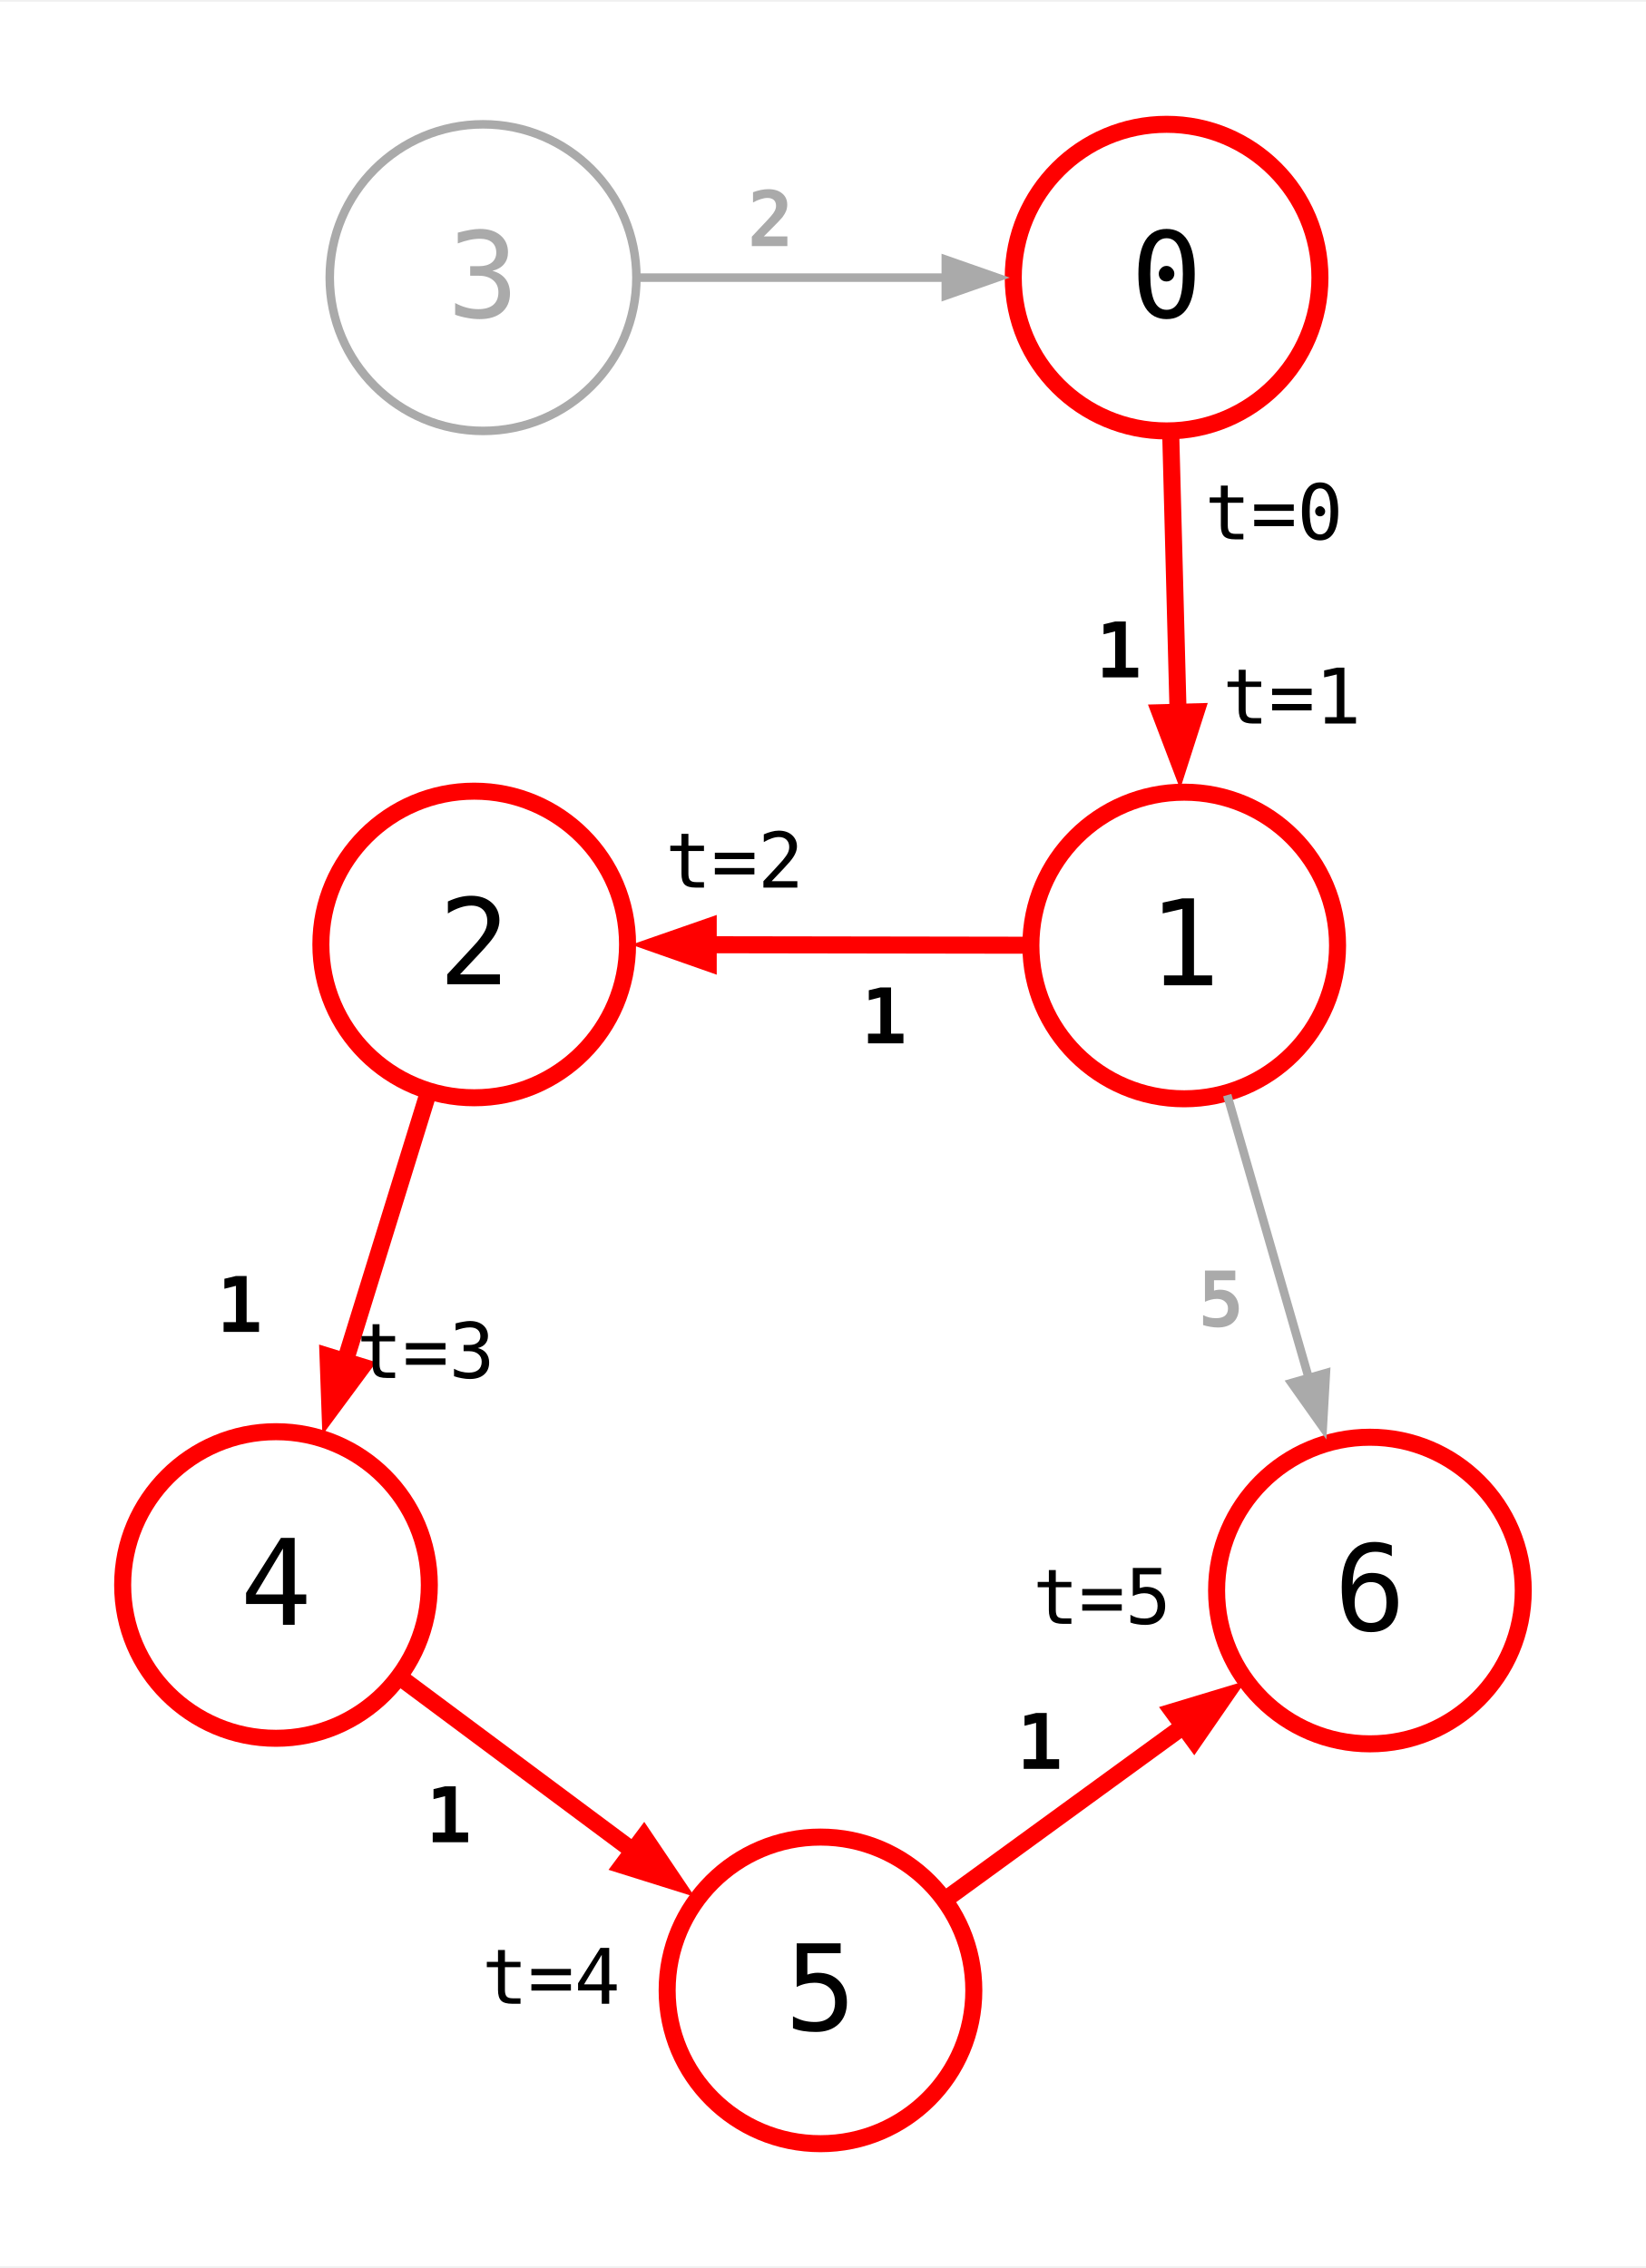
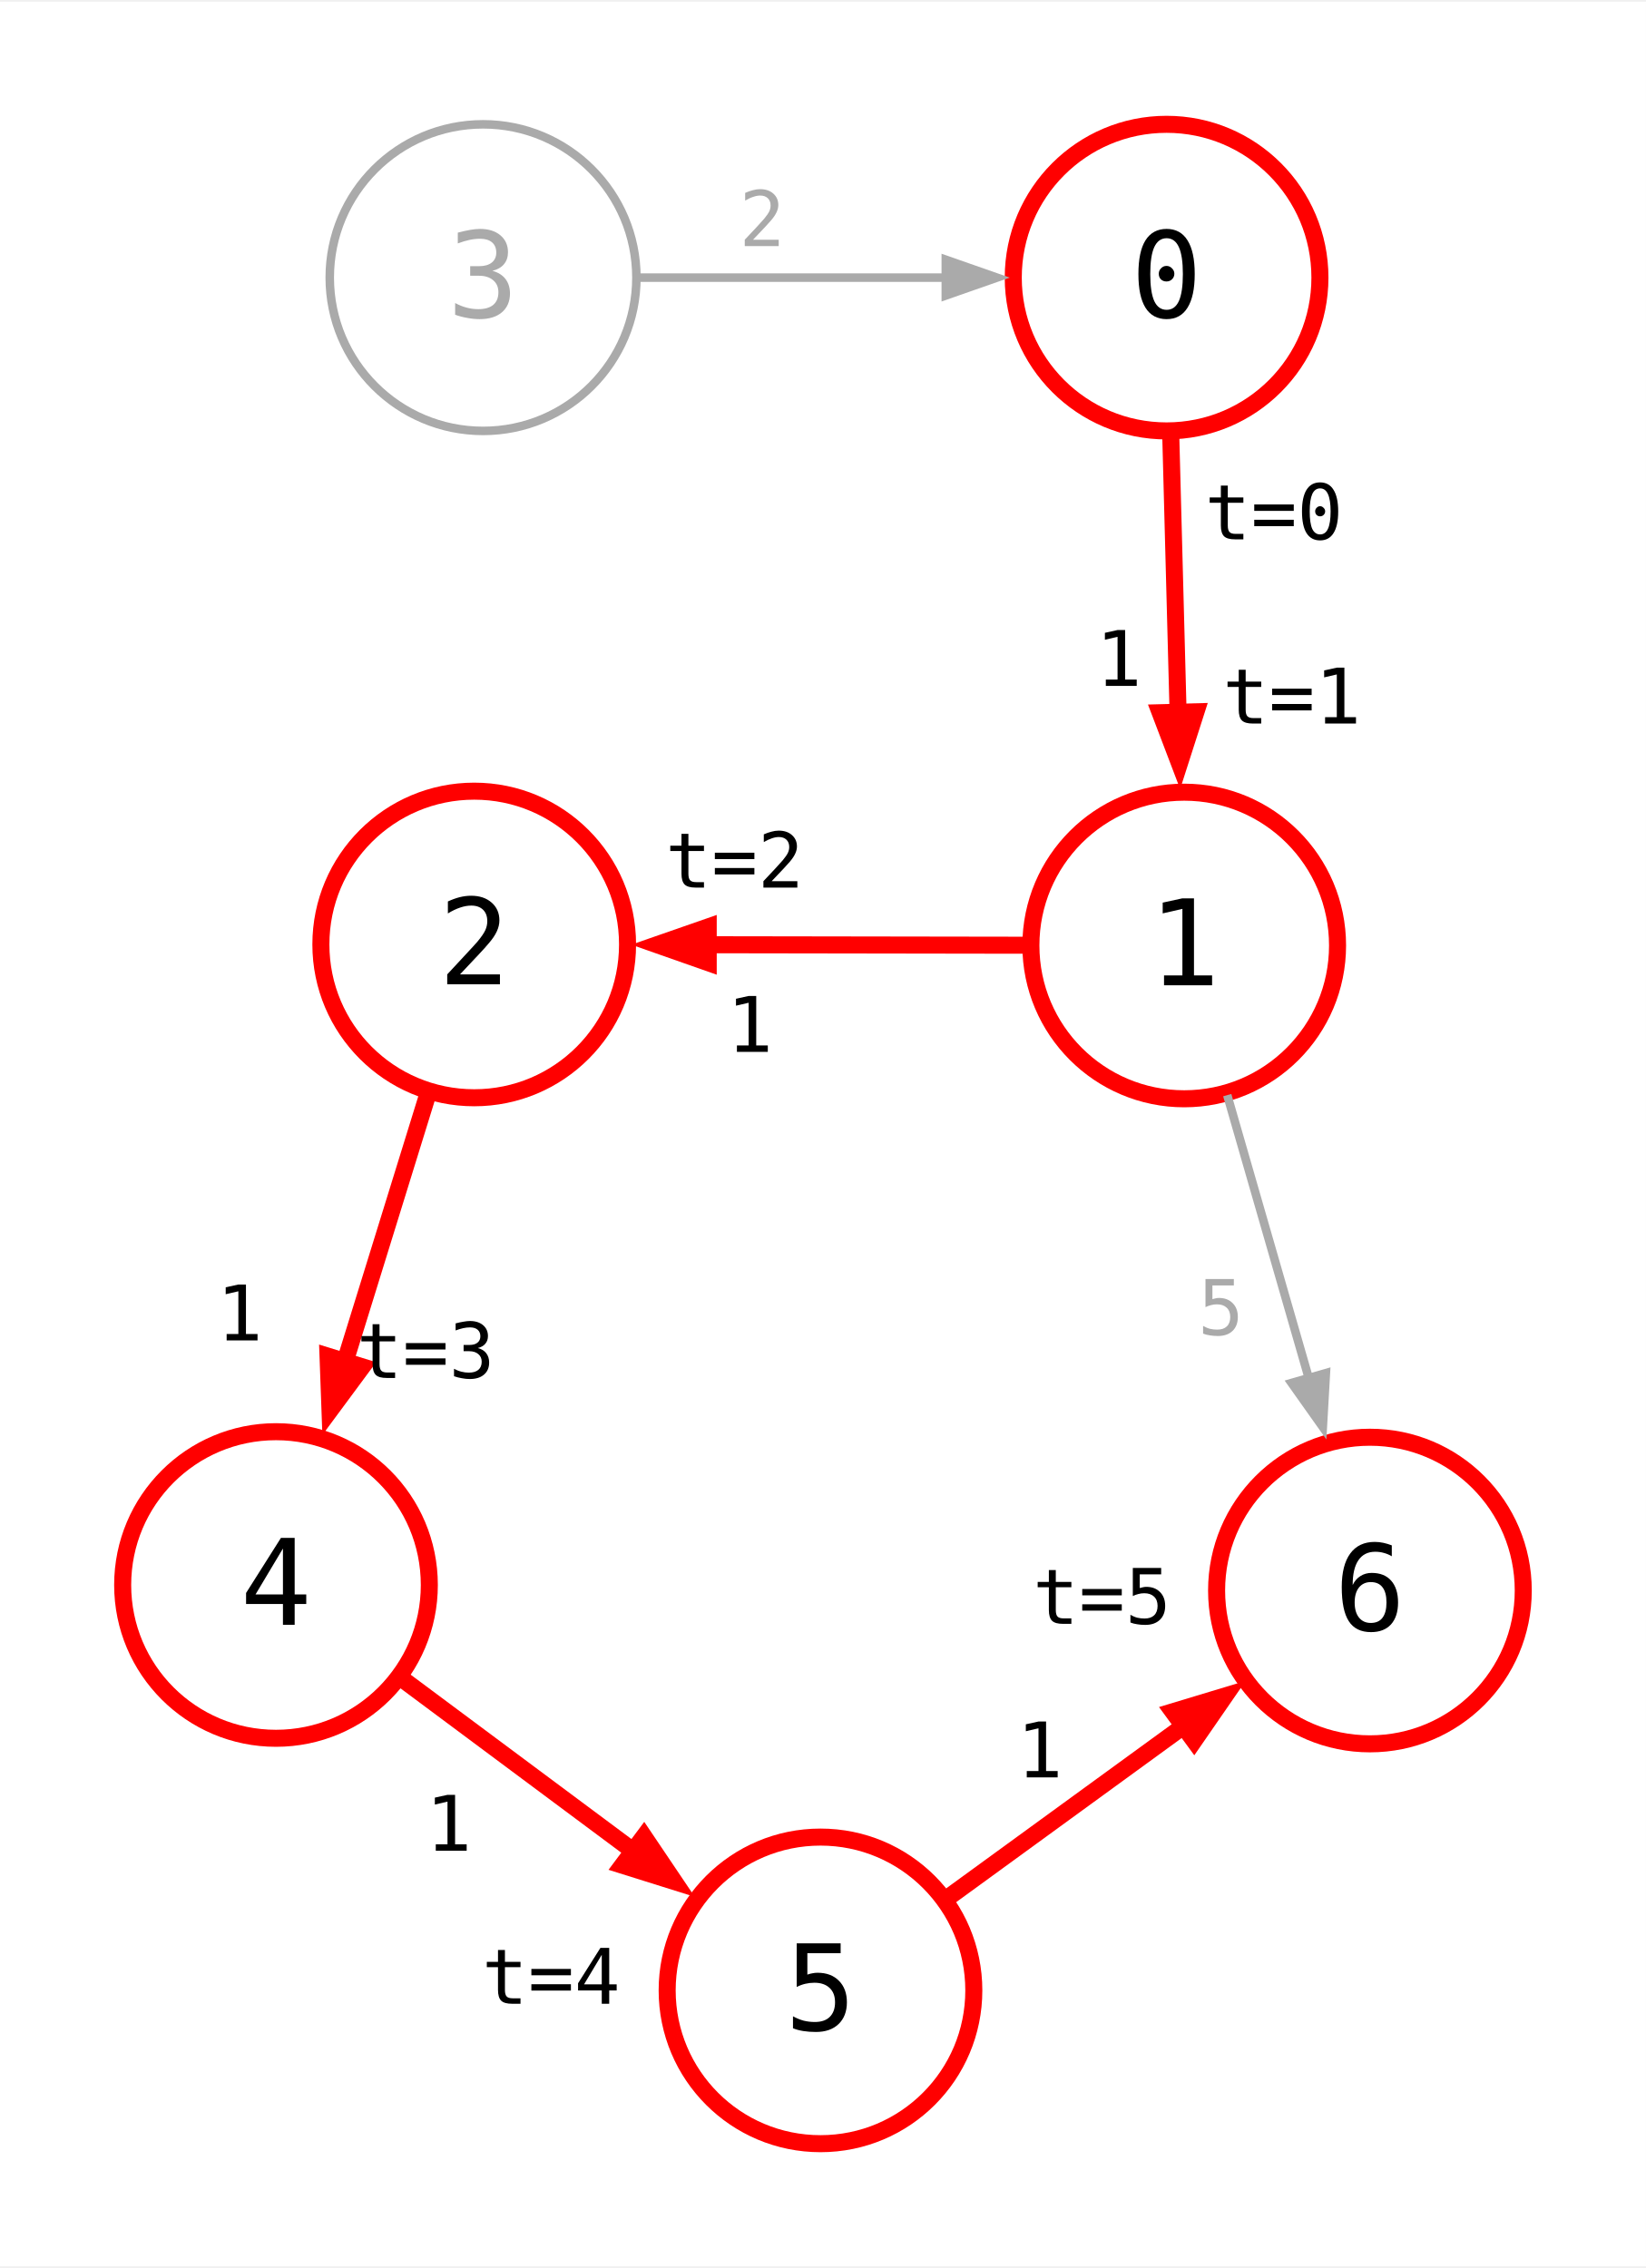
<svg xmlns="http://www.w3.org/2000/svg" width="193pt" height="266pt" viewBox="0.00 0.00 193.22 265.91">
  <g id="graph0" class="graph" transform="scale(1 1) rotate(0) translate(14.4 251.51)">
    <polygon fill="white" stroke="none" points="-14.4,14.4 -14.4,-251.51 178.82,-251.51 178.82,14.4 -14.4,14.4" />
    <g id="node1" class="node">
      <ellipse fill="none" stroke="#aaaaaa" cx="42.31" cy="-219.11" rx="18" ry="18" />
      <text text-anchor="middle" x="42.31" y="-214.44" font-family="monospace" font-size="14.00" fill="#aaaaaa">3</text>
    </g>
    <g id="node2" class="node">
      <ellipse fill="none" stroke="red" stroke-width="2" cx="122.55" cy="-219.11" rx="18" ry="18" />
      <text text-anchor="middle" x="122.55" y="-214.44" font-family="monospace" font-size="14.00">0</text>
    </g>
    <g id="edge3" class="edge">
      <path fill="none" stroke="#aaaaaa" d="M60.52,-219.11C71.22,-219.11 84.91,-219.11 96.71,-219.11" />
      <polygon fill="#aaaaaa" stroke="#aaaaaa" points="96.63,-221.21 102.63,-219.11 96.63,-217.01 96.63,-221.21" />
-       <text text-anchor="start" x="73.36" y="-222.81" font-family="monospace" font-weight="bold" font-size="9.00" fill="#aaaaaa">2</text>
+       <text text-anchor="start" x="72.36" y="-222.81" font-family="monospace" font-size="9.00" fill="#aaaaaa">2</text>
    </g>
    <g id="node3" class="node">
      <ellipse fill="none" stroke="red" stroke-width="2" cx="124.62" cy="-140.69" rx="18" ry="18" />
      <text text-anchor="middle" x="124.62" y="-136.02" font-family="monospace" font-size="14.00">1</text>
    </g>
    <g id="edge1" class="edge">
      <path fill="none" stroke="red" stroke-width="2" d="M123.03,-200.93C123.3,-190.7 123.64,-177.78 123.94,-166.52" />
      <polygon fill="red" stroke="red" stroke-width="2" points="126,-168.13 124.06,-162.08 121.8,-168.02 126,-168.13" />
-       <text text-anchor="start" x="114.23" y="-172.17" font-family="monospace" font-weight="bold" font-size="9.00">1</text>
+       <text text-anchor="start" x="114.23" y="-171.17" font-family="monospace" font-size="9.00">1</text>
      <text text-anchor="start" x="129.13" y="-166.75" font-family="monospace" font-size="9.00">t=1</text>
      <text text-anchor="start" x="127.03" y="-188.38" font-family="monospace" font-size="9.00">t=0</text>
    </g>
    <g id="node4" class="node">
      <ellipse fill="none" stroke="red" stroke-width="2" cx="41.27" cy="-140.81" rx="18" ry="18" />
      <text text-anchor="middle" x="41.27" y="-136.14" font-family="monospace" font-size="14.00">2</text>
    </g>
    <g id="edge2" class="edge">
      <path fill="none" stroke="red" stroke-width="2" d="M106.12,-140.72C94.68,-140.74 79.83,-140.76 67.22,-140.78" />
      <polygon fill="red" stroke="red" stroke-width="2" points="68.74,-138.67 62.74,-140.78 68.74,-142.87 68.74,-138.67" />
-       <text text-anchor="start" x="70.92" y="-129.2" font-family="monospace" font-size="9.00">   </text>
-       <text text-anchor="start" x="86.67" y="-129.2" font-family="monospace" font-weight="bold" font-size="9.00">1</text>
-       <text text-anchor="start" x="91.92" y="-129.2" font-family="monospace" font-size="9.00">  </text>
+       <text text-anchor="start" x="70.92" y="-128.2" font-family="monospace" font-size="9.00">   1  </text>
      <text text-anchor="start" x="63.71" y="-147.49" font-family="monospace" font-size="9.00">t=2</text>
    </g>
    <g id="node7" class="node">
      <ellipse fill="none" stroke="red" stroke-width="2" cx="146.42" cy="-64.95" rx="18" ry="18" />
      <text text-anchor="middle" x="146.42" y="-60.27" font-family="monospace" font-size="14.00">6</text>
    </g>
    <g id="edge4" class="edge">
      <path fill="none" stroke="#aaaaaa" d="M129.67,-123.12C132.52,-113.25 136.11,-100.77 139.24,-89.9" />
      <polygon fill="#aaaaaa" stroke="#aaaaaa" points="141.25,-90.48 140.89,-84.14 137.22,-89.32 141.25,-90.48" />
-       <text text-anchor="start" x="126.21" y="-95.96" font-family="monospace" font-weight="bold" font-size="9.00" fill="#aaaaaa">5</text>
+       <text text-anchor="start" x="126.21" y="-94.96" font-family="monospace" font-size="9.00" fill="#aaaaaa">5</text>
    </g>
    <g id="node5" class="node">
      <ellipse fill="none" stroke="red" stroke-width="2" cx="18" cy="-65.6" rx="18" ry="18" />
      <text text-anchor="middle" x="18" y="-60.93" font-family="monospace" font-size="14.00">4</text>
    </g>
    <g id="edge6" class="edge">
      <path fill="none" stroke="red" stroke-width="2" d="M35.87,-123.37C32.84,-113.57 29,-101.17 25.66,-90.38" />
      <polygon fill="red" stroke="red" stroke-width="2" points="28.12,-91.22 24.34,-86.11 24.11,-92.46 28.12,-91.22" />
-       <text text-anchor="start" x="11.02" y="-95.32" font-family="monospace" font-weight="bold" font-size="9.00">  1</text>
+       <text text-anchor="start" x="11.02" y="-94.32" font-family="monospace" font-size="9.00">  1</text>
      <text text-anchor="start" x="27.45" y="-89.91" font-family="monospace" font-size="9.00">  t=3</text>
    </g>
    <g id="node6" class="node">
      <ellipse fill="none" stroke="red" stroke-width="2" cx="81.92" cy="-18" rx="18" ry="18" />
      <text text-anchor="middle" x="81.92" y="-13.32" font-family="monospace" font-size="14.00">5</text>
    </g>
    <g id="edge7" class="edge">
      <path fill="none" stroke="red" stroke-width="2" d="M32.82,-54.56C41.29,-48.25 52.04,-40.25 61.32,-33.34" />
      <polygon fill="red" stroke="red" stroke-width="2" points="61.19,-36.06 64.74,-30.79 58.68,-32.69 61.19,-36.06" />
-       <text text-anchor="start" x="35.57" y="-35.4" font-family="monospace" font-weight="bold" font-size="9.00"> 1</text>
+       <text text-anchor="start" x="35.57" y="-34.4" font-family="monospace" font-size="9.00"> 1</text>
      <text text-anchor="start" x="42.17" y="-16.43" font-family="monospace" font-size="9.00"> t=4</text>
    </g>
    <g id="edge8" class="edge">
      <path fill="none" stroke="red" stroke-width="2" d="M96.55,-28.65C105.21,-34.96 116.31,-43.04 125.84,-49.97" />
      <polygon fill="red" stroke="red" stroke-width="2" points="123.3,-50.72 129.39,-52.56 125.78,-47.33 123.3,-50.72" />
-       <text text-anchor="start" x="104.95" y="-44.01" font-family="monospace" font-weight="bold" font-size="9.00">1</text>
+       <text text-anchor="start" x="104.95" y="-43.01" font-family="monospace" font-size="9.00">1</text>
      <text text-anchor="start" x="106.84" y="-61.04" font-family="monospace" font-size="9.00"> t=5</text>
    </g>
  </g>
</svg>
